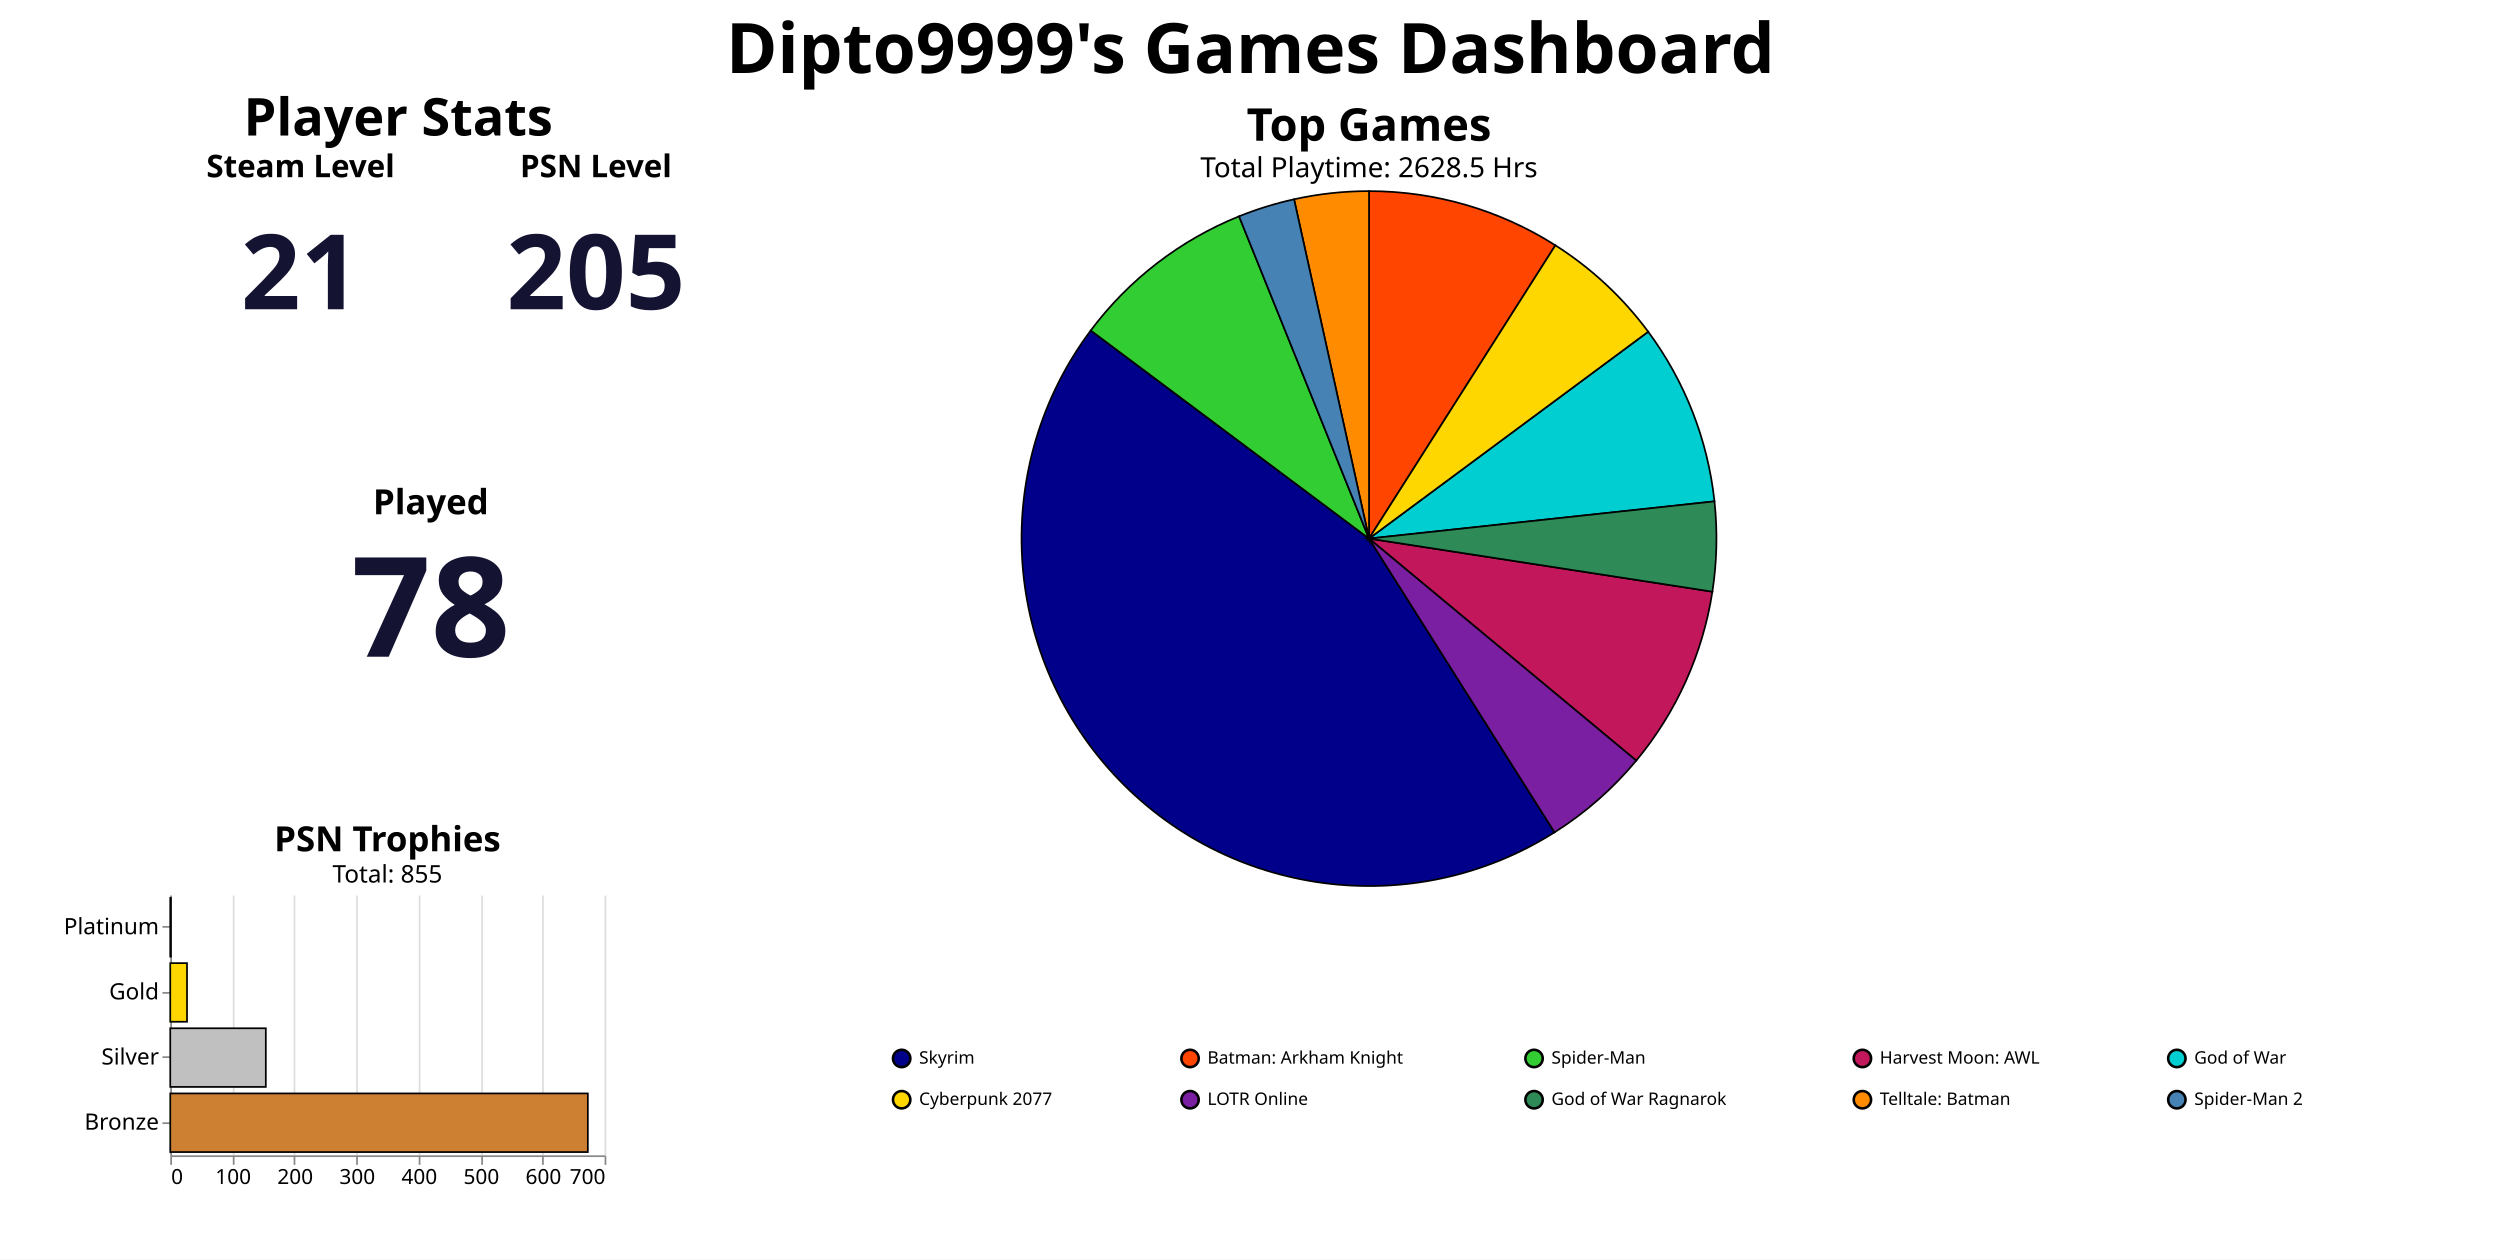
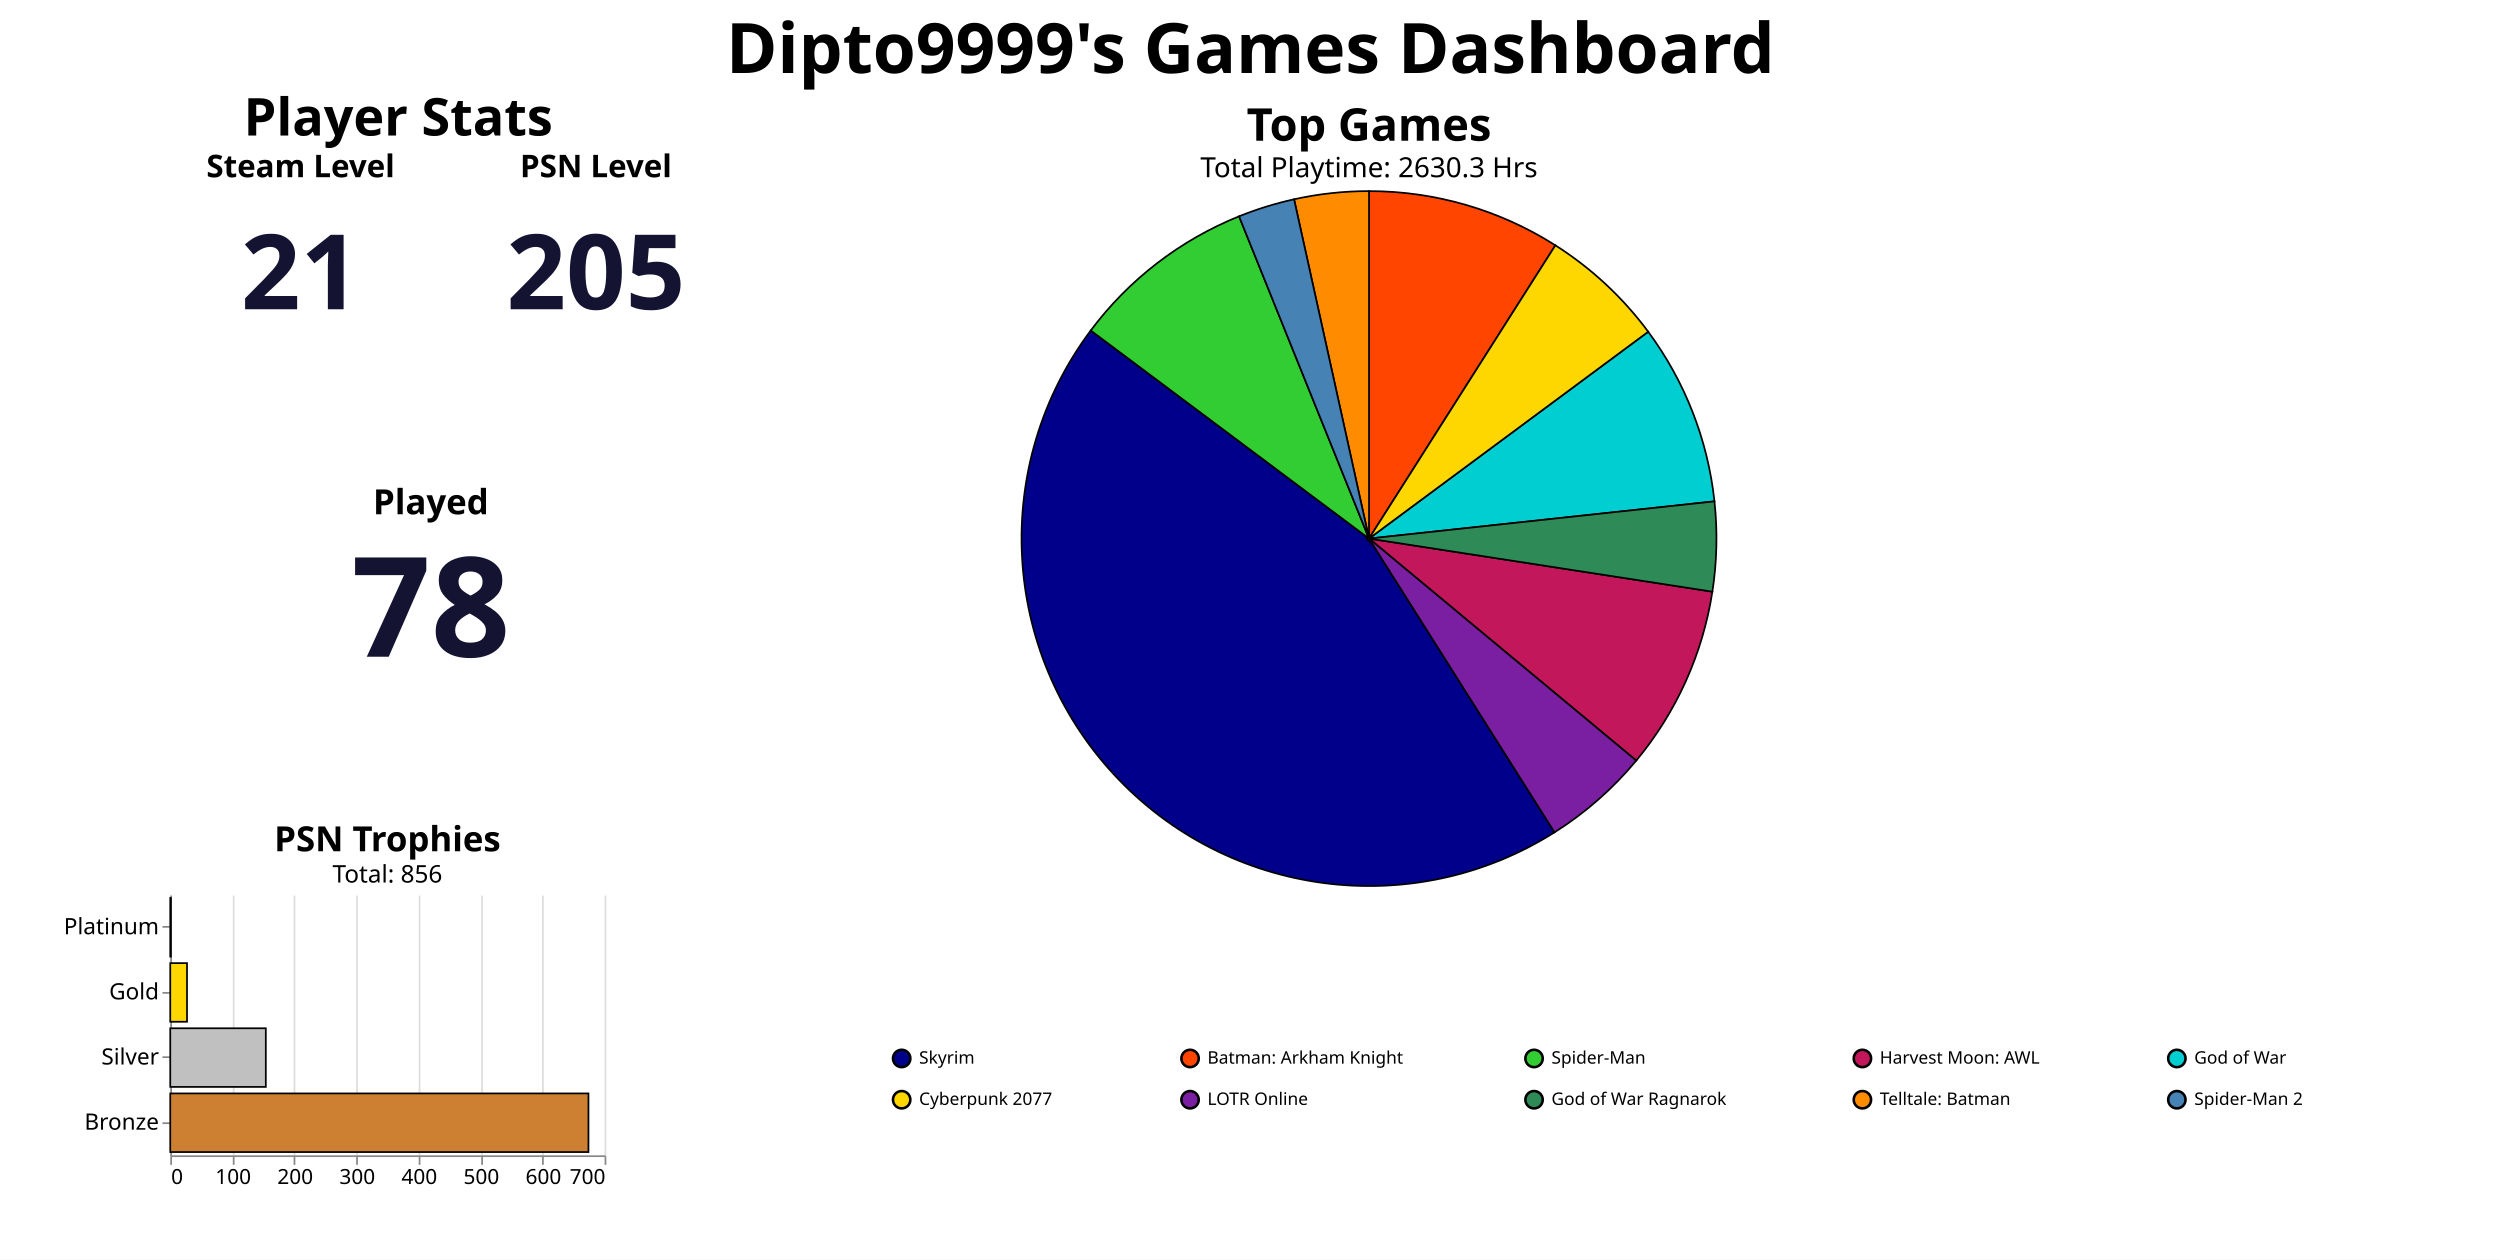
<svg xmlns="http://www.w3.org/2000/svg" version="1.1" class="marks" width="1439" height="725" viewBox="0 0 1439 725">
  <rect width="1439" height="725" fill="white" />
  <g fill="none" stroke-miterlimit="10" transform="translate(98,110)">
    <g class="mark-group role-frame root" role="graphics-object" aria-roledescription="group mark container">
      <g transform="translate(0,0)">
        <path class="background" aria-hidden="true" d="M0,0h0v0h0Z" />
        <g>
          <g class="mark-group role-scope concat_0_group" role="graphics-object" aria-roledescription="group mark container">
            <g transform="translate(0,0)">
              <path class="background" aria-hidden="true" d="M0,0h0v0h0Z" />
              <g>
                <g class="mark-group role-scope concat_0_concat_0_group" role="graphics-object" aria-roledescription="group mark container">
                  <g transform="translate(0,0)">
                    <path class="background" aria-hidden="true" d="M0,0h0v0h0Z" />
                    <g>
                      <g class="mark-group role-scope concat_0_concat_0_concat_0_group" role="graphics-object" aria-roledescription="group mark container">
                        <g transform="translate(0,0)">
                          <path class="background" aria-hidden="true" d="M0,0h150v150h-150Z" stroke="#ddd" stroke-opacity="0" stroke-width="1.5" />
                          <g>
                            <g class="mark-text role-mark concat_0_concat_0_concat_0_marks" role="graphics-object" aria-roledescription="text mark container">
                              <text aria-label="Metric: Steam Level; Value: 21" role="graphics-symbol" aria-roledescription="text mark" text-anchor="middle" transform="translate(75,68)" font-family="sans-serif" font-size="60px" font-weight="bold" fill="#141331">21</text>
                            </g>
                            <g class="mark-group role-title">
                              <g transform="translate(75,-22)">
                                <path class="background" aria-hidden="true" d="M0,0h0v0h0Z" pointer-events="none" />
                                <g>
                                  <g class="mark-text role-title-text" role="graphics-symbol" aria-roledescription="title" aria-label="Title text 'Steam Level'" pointer-events="none">
                                    <text text-anchor="middle" transform="translate(0,14)" font-family="sans-serif" font-size="18px" font-weight="bold" fill="#000" opacity="1">Steam Level</text>
                                  </g>
                                </g>
                                <path class="foreground" aria-hidden="true" d="" pointer-events="none" display="none" />
                              </g>
                            </g>
                          </g>
                          <path class="foreground" aria-hidden="true" d="" display="none" />
                        </g>
                      </g>
                      <g class="mark-group role-scope concat_0_concat_0_concat_1_group" role="graphics-object" aria-roledescription="group mark container">
                        <g transform="translate(170,0)">
                          <path class="background" aria-hidden="true" d="M0,0h150v150h-150Z" stroke="#ddd" stroke-opacity="0" stroke-width="1.5" />
                          <g>
                            <g class="mark-text role-mark concat_0_concat_0_concat_1_marks" role="graphics-object" aria-roledescription="text mark container">
                              <text aria-label="Metric: PSN Level; Value: 205" role="graphics-symbol" aria-roledescription="text mark" text-anchor="middle" transform="translate(75,68)" font-family="sans-serif" font-size="60px" font-weight="bold" fill="#141331">205</text>
                            </g>
                            <g class="mark-group role-title">
                              <g transform="translate(75,-22)">
                                <path class="background" aria-hidden="true" d="M0,0h0v0h0Z" pointer-events="none" />
                                <g>
                                  <g class="mark-text role-title-text" role="graphics-symbol" aria-roledescription="title" aria-label="Title text 'PSN Level'" pointer-events="none">
                                    <text text-anchor="middle" transform="translate(0,14)" font-family="sans-serif" font-size="18px" font-weight="bold" fill="#000" opacity="1">PSN Level</text>
                                  </g>
                                </g>
                                <path class="foreground" aria-hidden="true" d="" pointer-events="none" display="none" />
                              </g>
                            </g>
                          </g>
                          <path class="foreground" aria-hidden="true" d="" display="none" />
                        </g>
                      </g>
                    </g>
                    <path class="foreground" aria-hidden="true" d="" display="none" />
                  </g>
                </g>
                <g class="mark-group role-scope concat_0_concat_1_group" role="graphics-object" aria-roledescription="group mark container">
                  <g transform="translate(0,194)">
                    <path class="background" aria-hidden="true" d="M0,0h300v150h-300Z" stroke="#ddd" stroke-opacity="0" stroke-width="1.5" />
                    <g>
                      <g class="mark-text role-mark concat_0_concat_1_marks" role="graphics-object" aria-roledescription="text mark container">
                        <text aria-label="Metric: Played; Value: 78" role="graphics-symbol" aria-roledescription="text mark" text-anchor="middle" transform="translate(150,74)" font-family="sans-serif" font-size="80px" font-weight="bold" fill="#141331">78</text>
                      </g>
                      <g class="mark-group role-title">
                        <g transform="translate(150,-24)">
                          <path class="background" aria-hidden="true" d="M0,0h0v0h0Z" pointer-events="none" />
                          <g>
                            <g class="mark-text role-title-text" role="graphics-symbol" aria-roledescription="title" aria-label="Title text 'Played'" pointer-events="none">
                              <text text-anchor="middle" transform="translate(0,16)" font-family="sans-serif" font-size="20px" font-weight="bold" fill="#000" opacity="1">Played</text>
                            </g>
                          </g>
                          <path class="foreground" aria-hidden="true" d="" pointer-events="none" display="none" />
                        </g>
                      </g>
                    </g>
                    <path class="foreground" aria-hidden="true" d="" display="none" />
                  </g>
                </g>
                <g class="mark-group role-scope concat_0_concat_2_group" role="graphics-object" aria-roledescription="group mark container">
                  <g transform="translate(0,405)">
                    <path class="background" aria-hidden="true" d="M0,0h250v150h-250Z" stroke="#ddd" stroke-opacity="0" stroke-width="1.5" />
                    <g>
                      <g class="mark-group role-axis" aria-hidden="true">
                        <g transform="translate(0.5,150.5)">
                          <path class="background" aria-hidden="true" d="M0,0h0v0h0Z" pointer-events="none" />
                          <g>
                            <g class="mark-rule role-axis-grid" pointer-events="none">
                              <line transform="translate(0,0)" x2="0" y2="-150" stroke="#ddd" stroke-width="1" opacity="1" />
                              <line transform="translate(36,0)" x2="0" y2="-150" stroke="#ddd" stroke-width="1" opacity="1" />
                              <line transform="translate(71,0)" x2="0" y2="-150" stroke="#ddd" stroke-width="1" opacity="1" />
                              <line transform="translate(107,0)" x2="0" y2="-150" stroke="#ddd" stroke-width="1" opacity="1" />
                              <line transform="translate(143,0)" x2="0" y2="-150" stroke="#ddd" stroke-width="1" opacity="1" />
                              <line transform="translate(179,0)" x2="0" y2="-150" stroke="#ddd" stroke-width="1" opacity="1" />
                              <line transform="translate(214,0)" x2="0" y2="-150" stroke="#ddd" stroke-width="1" opacity="1" />
                              <line transform="translate(250,0)" x2="0" y2="-150" stroke="#ddd" stroke-width="1" opacity="1" />
                            </g>
                          </g>
                          <path class="foreground" aria-hidden="true" d="" pointer-events="none" display="none" />
                        </g>
                      </g>
                      <g class="mark-group role-axis" role="graphics-symbol" aria-roledescription="axis" aria-label="X-axis for a linear scale with values from 0 to 700">
                        <g transform="translate(0.5,150.5)">
                          <path class="background" aria-hidden="true" d="M0,0h0v0h0Z" pointer-events="none" />
                          <g>
                            <g class="mark-rule role-axis-tick" pointer-events="none">
                              <line transform="translate(0,0)" x2="0" y2="5" stroke="#888" stroke-width="1" opacity="1" />
                              <line transform="translate(36,0)" x2="0" y2="5" stroke="#888" stroke-width="1" opacity="1" />
                              <line transform="translate(71,0)" x2="0" y2="5" stroke="#888" stroke-width="1" opacity="1" />
                              <line transform="translate(107,0)" x2="0" y2="5" stroke="#888" stroke-width="1" opacity="1" />
                              <line transform="translate(143,0)" x2="0" y2="5" stroke="#888" stroke-width="1" opacity="1" />
                              <line transform="translate(179,0)" x2="0" y2="5" stroke="#888" stroke-width="1" opacity="1" />
                              <line transform="translate(214,0)" x2="0" y2="5" stroke="#888" stroke-width="1" opacity="1" />
                              <line transform="translate(250,0)" x2="0" y2="5" stroke="#888" stroke-width="1" opacity="1" />
                            </g>
                            <g class="mark-text role-axis-label" pointer-events="none">
                              <text text-anchor="start" transform="translate(0,16)" font-family="sans-serif" font-size="12px" fill="#000" opacity="1">0</text>
                              <text text-anchor="middle" transform="translate(35.71429,16)" font-family="sans-serif" font-size="12px" fill="#000" opacity="1">100</text>
                              <text text-anchor="middle" transform="translate(71.42857,16)" font-family="sans-serif" font-size="12px" fill="#000" opacity="1">200</text>
                              <text text-anchor="middle" transform="translate(107.1429,16)" font-family="sans-serif" font-size="12px" fill="#000" opacity="1">300</text>
                              <text text-anchor="middle" transform="translate(142.8571,16)" font-family="sans-serif" font-size="12px" fill="#000" opacity="1">400</text>
                              <text text-anchor="middle" transform="translate(178.5714,16)" font-family="sans-serif" font-size="12px" fill="#000" opacity="1">500</text>
                              <text text-anchor="middle" transform="translate(214.2857,16)" font-family="sans-serif" font-size="12px" fill="#000" opacity="1">600</text>
                              <text text-anchor="end" transform="translate(250,16)" font-family="sans-serif" font-size="12px" fill="#000" opacity="1">700</text>
                            </g>
                            <g class="mark-rule role-axis-domain" pointer-events="none">
                              <line transform="translate(0,0)" x2="250" y2="0" stroke="#888" stroke-width="1" opacity="1" />
                            </g>
                          </g>
                          <path class="foreground" aria-hidden="true" d="" pointer-events="none" display="none" />
                        </g>
                      </g>
                      <g class="mark-group role-axis" role="graphics-symbol" aria-roledescription="axis" aria-label="Y-axis for a discrete scale with 4 values: Platinum, Gold, Silver, Bronze">
                        <g transform="translate(0.5,0.5)">
                          <path class="background" aria-hidden="true" d="M0,0h0v0h0Z" pointer-events="none" />
                          <g>
                            <g class="mark-rule role-axis-tick" pointer-events="none">
                              <line transform="translate(0,18)" x2="-5" y2="0" stroke="#888" stroke-width="1" opacity="1" />
                              <line transform="translate(0,56)" x2="-5" y2="0" stroke="#888" stroke-width="1" opacity="1" />
                              <line transform="translate(0,93)" x2="-5" y2="0" stroke="#888" stroke-width="1" opacity="1" />
                              <line transform="translate(0,131)" x2="-5" y2="0" stroke="#888" stroke-width="1" opacity="1" />
                            </g>
                            <g class="mark-text role-axis-label" pointer-events="none">
                              <text text-anchor="end" transform="translate(-7,22.25)" font-family="sans-serif" font-size="13px" fill="#000" opacity="1">Platinum</text>
                              <text text-anchor="end" transform="translate(-7,59.75)" font-family="sans-serif" font-size="13px" fill="#000" opacity="1">Gold</text>
                              <text text-anchor="end" transform="translate(-7,97.25)" font-family="sans-serif" font-size="13px" fill="#000" opacity="1">Silver</text>
                              <text text-anchor="end" transform="translate(-7,134.75)" font-family="sans-serif" font-size="13px" fill="#000" opacity="1">Bronze</text>
                            </g>
                            <g class="mark-rule role-axis-domain" pointer-events="none">
                              <line transform="translate(0,0)" x2="0" y2="150" stroke="#888" stroke-width="1" opacity="1" />
                            </g>
                          </g>
                          <path class="foreground" aria-hidden="true" d="" pointer-events="none" display="none" />
                        </g>
                      </g>
                      <g class="mark-rect role-mark concat_0_concat_2_marks" role="graphics-object" aria-roledescription="rect mark container">
                        <path aria-label="count: 1; type: Platinum; Trophy: Platinum; Count: 1" role="graphics-symbol" aria-roledescription="bar" d="M0,1.875h0.357v33.75h-0.357Z" fill="#B9F2FF" stroke="black" stroke-width="1" />
                        <path aria-label="count: 27; type: Gold; Trophy: Gold; Count: 27" role="graphics-symbol" aria-roledescription="bar" d="M0,39.375h9.643v33.75h-9.643Z" fill="#FFD700" stroke="black" stroke-width="1" />
                        <path aria-label="count: 154; type: Silver; Trophy: Silver; Count: 154" role="graphics-symbol" aria-roledescription="bar" d="M0,76.875h55v33.75h-55Z" fill="#C0C0C0" stroke="black" stroke-width="1" />
-                         <path aria-label="count: 673; type: Bronze; Trophy: Bronze; Count: 673" role="graphics-symbol" aria-roledescription="bar" d="M0,114.375h240.357v33.75h-240.357Z" fill="#CD7F32" stroke="black" stroke-width="1" />
+                         <path aria-label="count: 674; type: Bronze; Trophy: Bronze; Count: 674" role="graphics-symbol" aria-roledescription="bar" d="M0,114.375h240.714v33.75h-240.714Z" fill="#CD7F32" stroke="black" stroke-width="1" />
                      </g>
                      <g class="mark-group role-title">
                        <g transform="translate(125,-41)">
                          <path class="background" aria-hidden="true" d="M0,0h0v0h0Z" pointer-events="none" />
                          <g>
                            <g class="mark-text role-title-text" role="graphics-symbol" aria-roledescription="title" aria-label="Title text 'PSN Trophies'" pointer-events="none">
                              <text text-anchor="middle" transform="translate(0,16)" font-family="sans-serif" font-size="20px" font-weight="bold" fill="#000" opacity="1">PSN Trophies</text>
                            </g>
-                             <g class="mark-text role-title-subtitle" role="graphics-symbol" aria-roledescription="subtitle" aria-label="Subtitle text 'Total: 855'" pointer-events="none">
-                               <text text-anchor="middle" transform="translate(0,34)" font-family="sans-serif" font-size="14px" fill="#000" opacity="1">Total: 855</text>
+                             <g class="mark-text role-title-subtitle" role="graphics-symbol" aria-roledescription="subtitle" aria-label="Subtitle text 'Total: 856'" pointer-events="none">
+                               <text text-anchor="middle" transform="translate(0,34)" font-family="sans-serif" font-size="14px" fill="#000" opacity="1">Total: 856</text>
                            </g>
                          </g>
                          <path class="foreground" aria-hidden="true" d="" pointer-events="none" display="none" />
                        </g>
                      </g>
                    </g>
                    <path class="foreground" aria-hidden="true" d="" display="none" />
                  </g>
                </g>
                <g class="mark-group role-title">
                  <g transform="translate(131.2109,-56)">
                    <path class="background" aria-hidden="true" d="M0,0h0v0h0Z" pointer-events="none" />
                    <g>
                      <g class="mark-text role-title-text" role="graphics-symbol" aria-roledescription="title" aria-label="Title text 'Player Stats'" pointer-events="none">
                        <text text-anchor="middle" transform="translate(0,24)" font-family="sans-serif" font-size="30px" font-weight="bold" fill="#000" opacity="1">Player Stats</text>
                      </g>
                    </g>
                    <path class="foreground" aria-hidden="true" d="" pointer-events="none" display="none" />
                  </g>
                </g>
              </g>
              <path class="foreground" aria-hidden="true" d="" display="none" />
            </g>
          </g>
          <g class="mark-group role-scope concat_1_group" role="graphics-object" aria-roledescription="group mark container">
            <g transform="translate(340,0)">
              <path class="background" aria-hidden="true" d="M0,0h700v400h-700Z" />
              <g>
                <g class="mark-arc role-mark concat_1_marks" role="graphics-object" aria-roledescription="arc mark container">
                  <path aria-label="playtime_percentage: 44.18; name: Skyrim; Game: Skyrim; Time (Hrs): 845.3; Playtime (%): 44.18" role="graphics-symbol" aria-roledescription="arc mark" transform="translate(350,200)" d="M-160.174,-119.767A200,200,0,0,0,106.803,169.095L0,0Z" fill="#00008B" stroke="black" stroke-width="1" />
                  <path aria-label="playtime_percentage: 9.01; name: Batman: Arkham Knight; Game: Batman: Arkham Knight; Time (Hrs): 172.4; Playtime (%): 9.01" role="graphics-symbol" aria-roledescription="arc mark" transform="translate(350,200)" d="M107.281,-168.792A200,200,0,0,0,0,-200L0,0Z" fill="#FF4500" stroke="black" stroke-width="1" />
                  <path aria-label="playtime_percentage: 8.68; name: Spider-Man; Game: Spider-Man; Time (Hrs): 166.1; Playtime (%): 8.68" role="graphics-symbol" aria-roledescription="arc mark" transform="translate(350,200)" d="M-74.799,-185.486A200,200,0,0,0,-160.174,-119.767L0,0Z" fill="#32CD32" stroke="black" stroke-width="1" />
                  <path aria-label="playtime_percentage: 8.59; name: Harvest Moon: AWL; Game: Harvest Moon: AWL; Time (Hrs): 164.3; Playtime (%): 8.59" role="graphics-symbol" aria-roledescription="arc mark" transform="translate(350,200)" d="M153.833,127.81A200,200,0,0,0,197.649,30.576L0,0Z" fill="#C2185B" stroke="black" stroke-width="1" />
                  <path aria-label="playtime_percentage: 8.44; name: God of War; Game: God of War; Time (Hrs): 161.5; Playtime (%): 8.44" role="graphics-symbol" aria-roledescription="arc mark" transform="translate(350,200)" d="M198.85,-21.418A200,200,0,0,0,160.699,-119.062L0,0Z" fill="#00CED1" stroke="black" stroke-width="1" />
                  <path aria-label="playtime_percentage: 5.84; name: Cyberpunk 2077; Game: Cyberpunk 2077; Time (Hrs): 111.8; Playtime (%): 5.84" role="graphics-symbol" aria-roledescription="arc mark" transform="translate(350,200)" d="M160.699,-119.062A200,200,0,0,0,107.281,-168.792L0,0Z" fill="#FFD700" stroke="black" stroke-width="1" />
                  <path aria-label="playtime_percentage: 5; name: LOTR Online; Game: LOTR Online; Time (Hrs): 95.7; Playtime (%): 5.00" role="graphics-symbol" aria-roledescription="arc mark" transform="translate(350,200)" d="M106.803,169.095A200,200,0,0,0,153.833,127.81L0,0Z" fill="#7B1FA2" stroke="black" stroke-width="1" />
                  <path aria-label="playtime_percentage: 4.15; name: God of War Ragnarok; Game: God of War Ragnarok; Time (Hrs): 79.4; Playtime (%): 4.15" role="graphics-symbol" aria-roledescription="arc mark" transform="translate(350,200)" d="M197.649,30.576A200,200,0,0,0,198.85,-21.418L0,0Z" fill="#2E8B57" stroke="black" stroke-width="1" />
                  <path aria-label="playtime_percentage: 3.46; name: Telltale: Batman; Game: Telltale: Batman; Time (Hrs): 66.2; Playtime (%): 3.46" role="graphics-symbol" aria-roledescription="arc mark" transform="translate(350,200)" d="M0,-200A200,200,0,0,0,-43.142,-195.291L0,0Z" fill="#FF8C00" stroke="black" stroke-width="1" />
                  <path aria-label="playtime_percentage: 2.64; name: Spider-Man 2; Game: Spider-Man 2; Time (Hrs): 50.5; Playtime (%): 2.64" role="graphics-symbol" aria-roledescription="arc mark" transform="translate(350,200)" d="M-43.142,-195.291A200,200,0,0,0,-74.799,-185.486L0,0Z" fill="#4682B4" stroke="black" stroke-width="1" />
                </g>
                <g class="mark-group role-legend" role="graphics-symbol" aria-roledescription="legend" aria-label="Symbol legend for fill color with 10 values: Skyrim, Batman: Arkham Knight, Spider-Man, Harvest Moon: AWL, God of War, ending with Spider-Man 2">
                  <g transform="translate(0,418)">
                    <path class="background" aria-hidden="true" d="M0,0h961v187h-961Z" pointer-events="none" />
                    <g>
                      <g class="mark-group role-legend-entry">
                        <g transform="translate(75,75)">
                          <path class="background" aria-hidden="true" d="M0,0h0v0h0Z" pointer-events="none" />
                          <g>
                            <g class="mark-group role-scope" role="graphics-object" aria-roledescription="group mark container">
                              <g transform="translate(0,0.25)">
                                <path class="background" aria-hidden="true" d="M0,0h89.384v12.5h-89.384Z" pointer-events="none" opacity="1" />
                                <g>
                                  <g class="mark-symbol role-legend-symbol" pointer-events="none">
                                    <path transform="translate(6,6)" d="M5,0A5,5,0,1,1,-5,0A5,5,0,1,1,5,0" fill="#00008B" stroke="black" stroke-width="1.5" opacity="1" />
                                  </g>
                                  <g class="mark-text role-legend-label" pointer-events="none">
                                    <text text-anchor="start" transform="translate(16,9)" font-family="sans-serif" font-size="10px" fill="#000" opacity="1">Skyrim</text>
                                  </g>
                                </g>
                                <path class="foreground" aria-hidden="true" d="" pointer-events="none" display="none" />
                              </g>
                              <g transform="translate(166,0.25)">
                                <path class="background" aria-hidden="true" d="M0,0h121.054v12.5h-121.054Z" pointer-events="none" opacity="1" />
                                <g>
                                  <g class="mark-symbol role-legend-symbol" pointer-events="none">
                                    <path transform="translate(6,6)" d="M5,0A5,5,0,1,1,-5,0A5,5,0,1,1,5,0" fill="#FF4500" stroke="black" stroke-width="1.5" opacity="1" />
                                  </g>
                                  <g class="mark-text role-legend-label" pointer-events="none">
                                    <text text-anchor="start" transform="translate(16,9)" font-family="sans-serif" font-size="10px" fill="#000" opacity="1">Batman: Arkham Knight</text>
                                  </g>
                                </g>
                                <path class="foreground" aria-hidden="true" d="" pointer-events="none" display="none" />
                              </g>
                              <g transform="translate(364,0.25)">
                                <path class="background" aria-hidden="true" d="M0,0h112.895v12.5h-112.895Z" pointer-events="none" opacity="1" />
                                <g>
                                  <g class="mark-symbol role-legend-symbol" pointer-events="none">
                                    <path transform="translate(6,6)" d="M5,0A5,5,0,1,1,-5,0A5,5,0,1,1,5,0" fill="#32CD32" stroke="black" stroke-width="1.5" opacity="1" />
                                  </g>
                                  <g class="mark-text role-legend-label" pointer-events="none">
                                    <text text-anchor="start" transform="translate(16,9)" font-family="sans-serif" font-size="10px" fill="#000" opacity="1">Spider-Man</text>
                                  </g>
                                </g>
                                <path class="foreground" aria-hidden="true" d="" pointer-events="none" display="none" />
                              </g>
                              <g transform="translate(553,0.25)">
                                <path class="background" aria-hidden="true" d="M0,0h104.55v12.5h-104.55Z" pointer-events="none" opacity="1" />
                                <g>
                                  <g class="mark-symbol role-legend-symbol" pointer-events="none">
                                    <path transform="translate(6,6)" d="M5,0A5,5,0,1,1,-5,0A5,5,0,1,1,5,0" fill="#C2185B" stroke="black" stroke-width="1.5" opacity="1" />
                                  </g>
                                  <g class="mark-text role-legend-label" pointer-events="none">
                                    <text text-anchor="start" transform="translate(16,9)" font-family="sans-serif" font-size="10px" fill="#000" opacity="1">Harvest Moon: AWL</text>
                                  </g>
                                </g>
                                <path class="foreground" aria-hidden="true" d="" pointer-events="none" display="none" />
                              </g>
                              <g transform="translate(734,0.25)">
                                <path class="background" aria-hidden="true" d="M0,0h76.029v12.5h-76.029Z" pointer-events="none" opacity="1" />
                                <g>
                                  <g class="mark-symbol role-legend-symbol" pointer-events="none">
                                    <path transform="translate(6,6)" d="M5,0A5,5,0,1,1,-5,0A5,5,0,1,1,5,0" fill="#00CED1" stroke="black" stroke-width="1.5" opacity="1" />
                                  </g>
                                  <g class="mark-text role-legend-label" pointer-events="none">
                                    <text text-anchor="start" transform="translate(16,9)" font-family="sans-serif" font-size="10px" fill="#000" opacity="1">God of War</text>
                                  </g>
                                </g>
                                <path class="foreground" aria-hidden="true" d="" pointer-events="none" display="none" />
                              </g>
                              <g transform="translate(0,24)">
                                <path class="background" aria-hidden="true" d="M0,0h89.384v12.5h-89.384Z" pointer-events="none" opacity="1" />
                                <g>
                                  <g class="mark-symbol role-legend-symbol" pointer-events="none">
                                    <path transform="translate(6,6)" d="M5,0A5,5,0,1,1,-5,0A5,5,0,1,1,5,0" fill="#FFD700" stroke="black" stroke-width="1.5" opacity="1" />
                                  </g>
                                  <g class="mark-text role-legend-label" pointer-events="none">
                                    <text text-anchor="start" transform="translate(16,9)" font-family="sans-serif" font-size="10px" fill="#000" opacity="1">Cyberpunk 2077</text>
                                  </g>
                                </g>
                                <path class="foreground" aria-hidden="true" d="" pointer-events="none" display="none" />
                              </g>
                              <g transform="translate(166,24)">
                                <path class="background" aria-hidden="true" d="M0,0h121.054v12.5h-121.054Z" pointer-events="none" opacity="1" />
                                <g>
                                  <g class="mark-symbol role-legend-symbol" pointer-events="none">
                                    <path transform="translate(6,6)" d="M5,0A5,5,0,1,1,-5,0A5,5,0,1,1,5,0" fill="#7B1FA2" stroke="black" stroke-width="1.5" opacity="1" />
                                  </g>
                                  <g class="mark-text role-legend-label" pointer-events="none">
                                    <text text-anchor="start" transform="translate(16,9)" font-family="sans-serif" font-size="10px" fill="#000" opacity="1">LOTR Online</text>
                                  </g>
                                </g>
                                <path class="foreground" aria-hidden="true" d="" pointer-events="none" display="none" />
                              </g>
                              <g transform="translate(364,24)">
                                <path class="background" aria-hidden="true" d="M0,0h112.895v12.5h-112.895Z" pointer-events="none" opacity="1" />
                                <g>
                                  <g class="mark-symbol role-legend-symbol" pointer-events="none">
                                    <path transform="translate(6,6)" d="M5,0A5,5,0,1,1,-5,0A5,5,0,1,1,5,0" fill="#2E8B57" stroke="black" stroke-width="1.5" opacity="1" />
                                  </g>
                                  <g class="mark-text role-legend-label" pointer-events="none">
                                    <text text-anchor="start" transform="translate(16,9)" font-family="sans-serif" font-size="10px" fill="#000" opacity="1">God of War Ragnarok</text>
                                  </g>
                                </g>
                                <path class="foreground" aria-hidden="true" d="" pointer-events="none" display="none" />
                              </g>
                              <g transform="translate(553,24)">
                                <path class="background" aria-hidden="true" d="M0,0h104.55v12.5h-104.55Z" pointer-events="none" opacity="1" />
                                <g>
                                  <g class="mark-symbol role-legend-symbol" pointer-events="none">
                                    <path transform="translate(6,6)" d="M5,0A5,5,0,1,1,-5,0A5,5,0,1,1,5,0" fill="#FF8C00" stroke="black" stroke-width="1.5" opacity="1" />
                                  </g>
                                  <g class="mark-text role-legend-label" pointer-events="none">
                                    <text text-anchor="start" transform="translate(16,9)" font-family="sans-serif" font-size="10px" fill="#000" opacity="1">Telltale: Batman</text>
                                  </g>
                                </g>
                                <path class="foreground" aria-hidden="true" d="" pointer-events="none" display="none" />
                              </g>
                              <g transform="translate(734,24)">
                                <path class="background" aria-hidden="true" d="M0,0h76.029v12.5h-76.029Z" pointer-events="none" opacity="1" />
                                <g>
                                  <g class="mark-symbol role-legend-symbol" pointer-events="none">
                                    <path transform="translate(6,6)" d="M5,0A5,5,0,1,1,-5,0A5,5,0,1,1,5,0" fill="#4682B4" stroke="black" stroke-width="1.5" opacity="1" />
                                  </g>
                                  <g class="mark-text role-legend-label" pointer-events="none">
                                    <text text-anchor="start" transform="translate(16,9)" font-family="sans-serif" font-size="10px" fill="#000" opacity="1">Spider-Man 2</text>
                                  </g>
                                </g>
                                <path class="foreground" aria-hidden="true" d="" pointer-events="none" display="none" />
                              </g>
                            </g>
                          </g>
                          <path class="foreground" aria-hidden="true" d="" pointer-events="none" display="none" />
                        </g>
                      </g>
                    </g>
                    <path class="foreground" aria-hidden="true" d="" pointer-events="none" display="none" />
                  </g>
                </g>
                <g class="mark-group role-title">
                  <g transform="translate(350,-50)">
                    <path class="background" aria-hidden="true" d="M0,0h0v0h0Z" pointer-events="none" />
                    <g>
                      <g class="mark-text role-title-text" role="graphics-symbol" aria-roledescription="title" aria-label="Title text 'Top Games'" pointer-events="none">
                        <text text-anchor="middle" transform="translate(0,21)" font-family="sans-serif" font-size="26px" font-weight="bold" fill="#000" opacity="1">Top Games</text>
                      </g>
-                       <g class="mark-text role-title-subtitle" role="graphics-symbol" aria-roledescription="subtitle" aria-label="Subtitle text 'Total Playtime: 2628.5 Hrs'" pointer-events="none">
-                         <text text-anchor="middle" transform="translate(0,42)" font-family="sans-serif" font-size="16px" fill="#000" opacity="1">Total Playtime: 2628.5 Hrs</text>
+                       <g class="mark-text role-title-subtitle" role="graphics-symbol" aria-roledescription="subtitle" aria-label="Subtitle text 'Total Playtime: 2630.3 Hrs'" pointer-events="none">
+                         <text text-anchor="middle" transform="translate(0,42)" font-family="sans-serif" font-size="16px" fill="#000" opacity="1">Total Playtime: 2630.3 Hrs</text>
                      </g>
                    </g>
                    <path class="foreground" aria-hidden="true" d="" pointer-events="none" display="none" />
                  </g>
                </g>
              </g>
              <path class="foreground" aria-hidden="true" d="" display="none" />
            </g>
          </g>
          <g class="mark-group role-title">
            <g transform="translate(621.7109,-100)">
              <path class="background" aria-hidden="true" d="M0,0h0v0h0Z" pointer-events="none" />
              <g>
                <g class="mark-text role-title-text" role="graphics-symbol" aria-roledescription="title" aria-label="Title text 'Dipto9999's Games Dashboard'" pointer-events="none">
                  <text text-anchor="middle" transform="translate(0,32)" font-family="sans-serif" font-size="40px" font-weight="bold" fill="#000" opacity="1">Dipto9999's Games Dashboard</text>
                </g>
              </g>
              <path class="foreground" aria-hidden="true" d="" pointer-events="none" display="none" />
            </g>
          </g>
        </g>
        <path class="foreground" aria-hidden="true" d="" display="none" />
      </g>
    </g>
  </g>
</svg>
